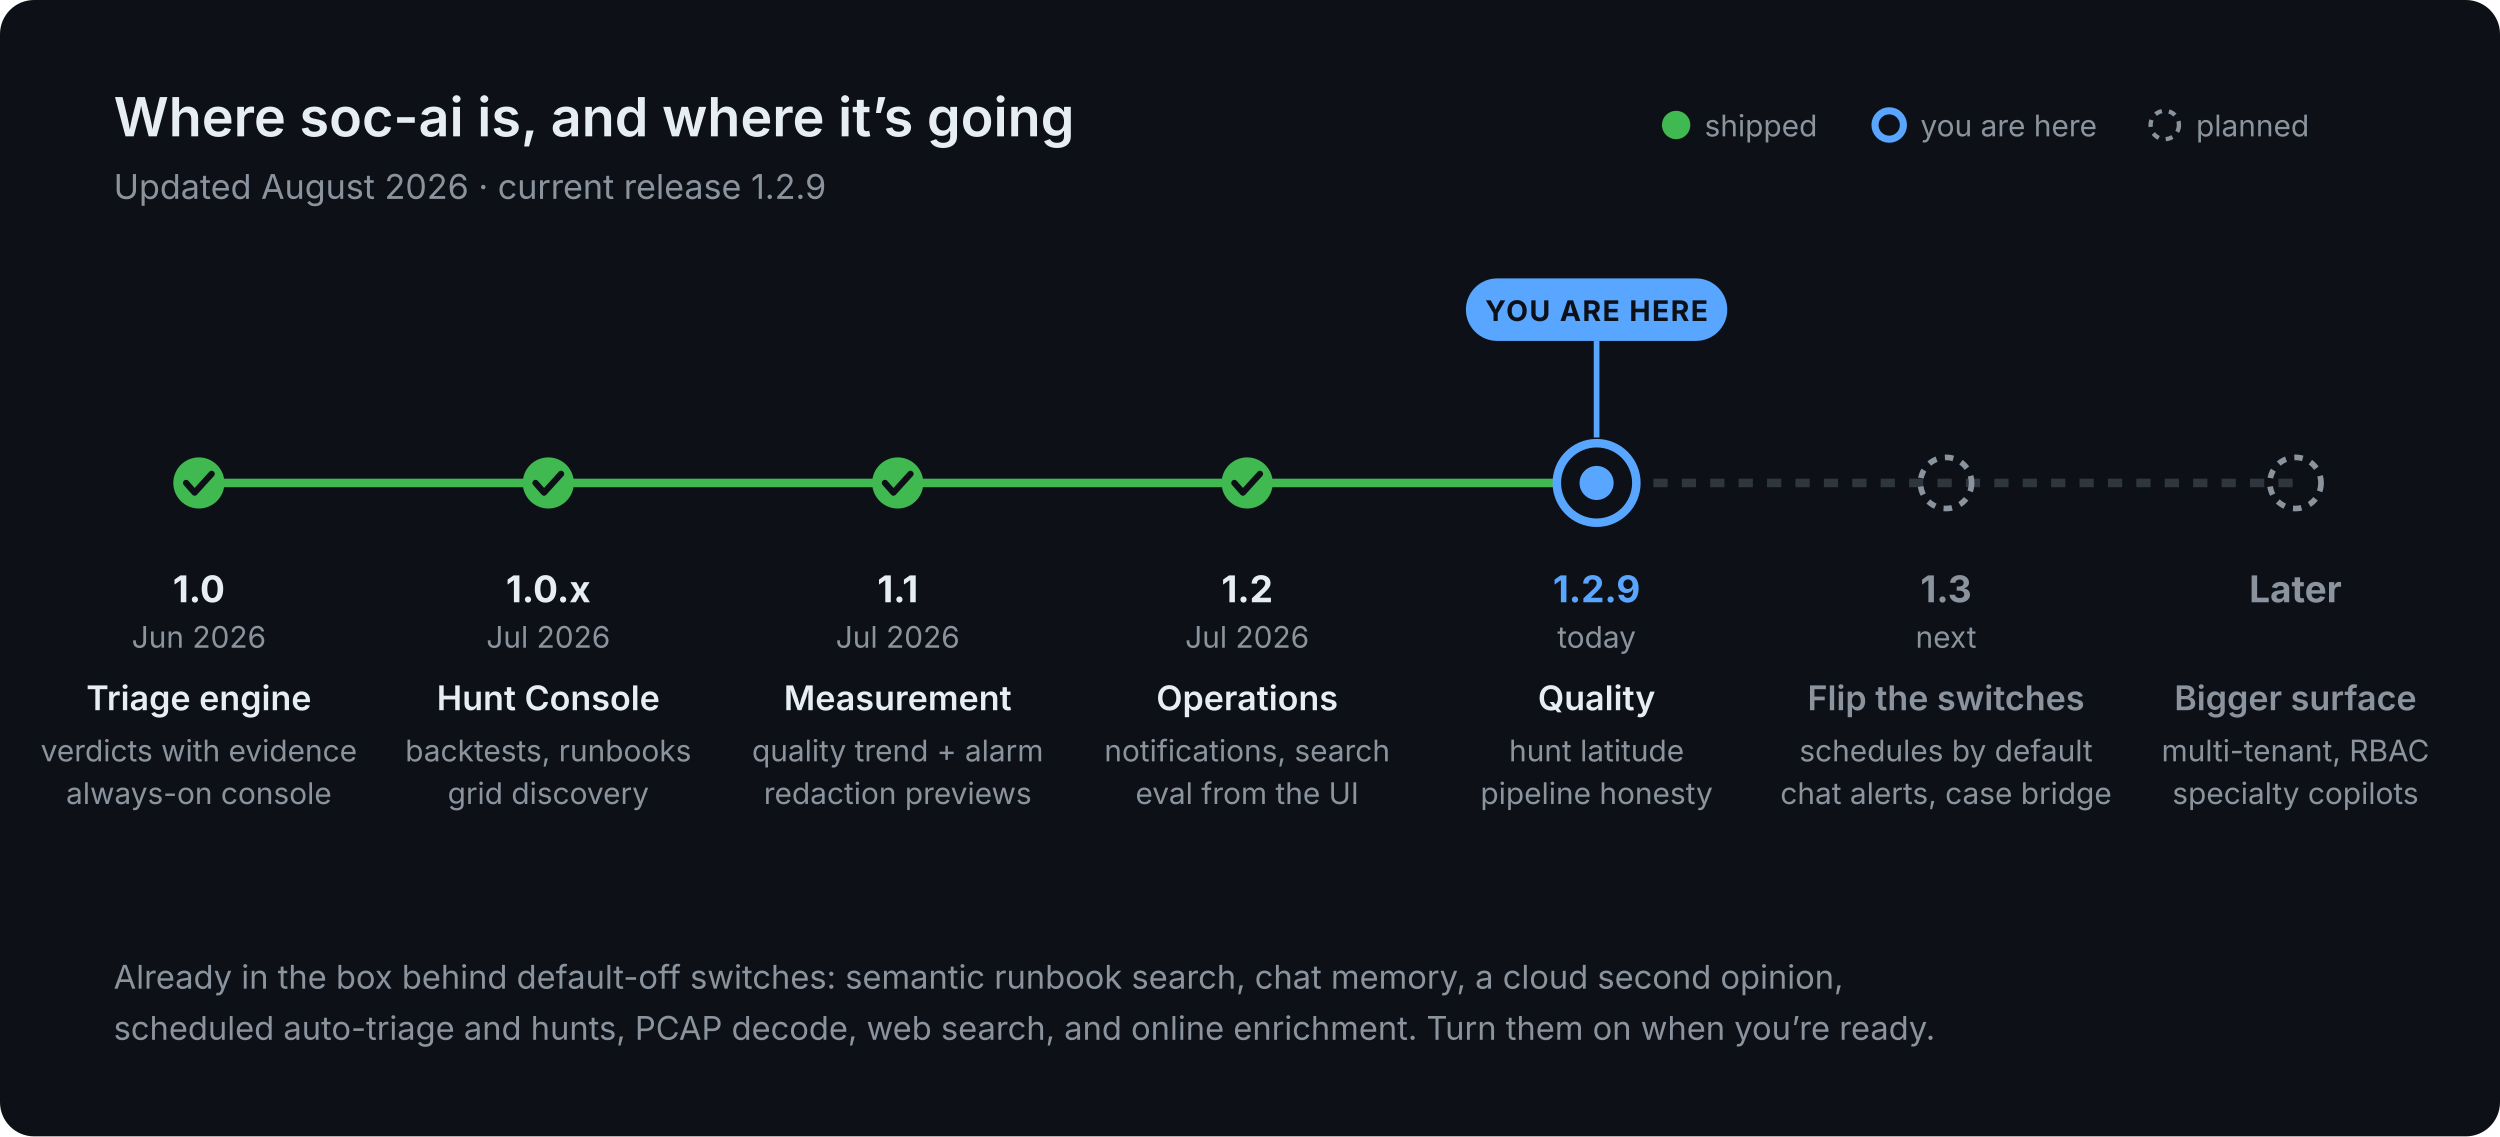
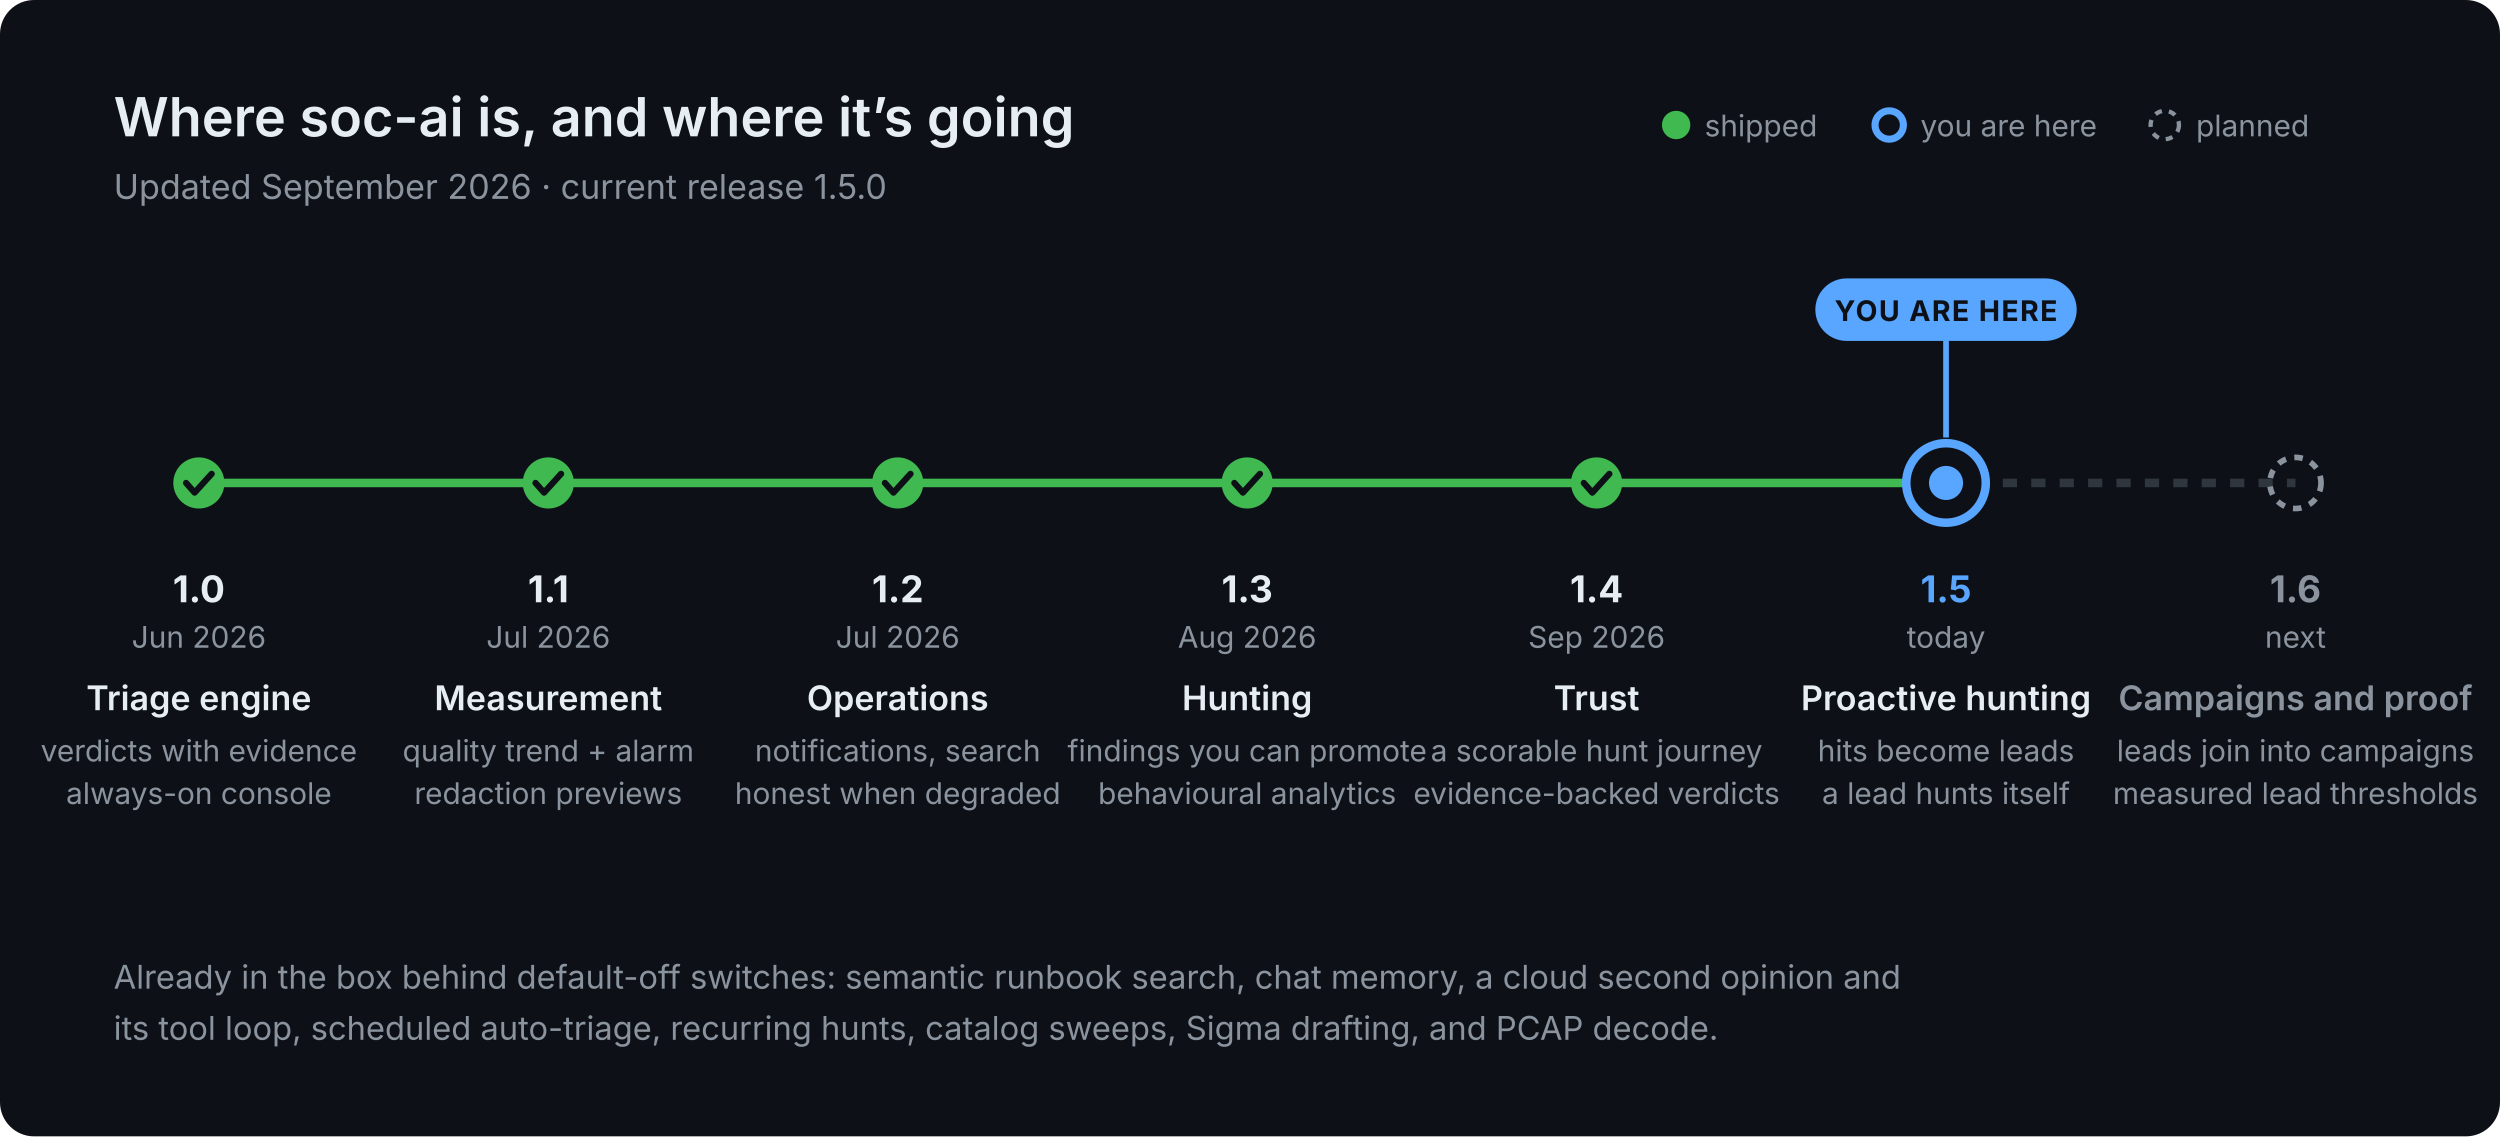
- <svg xmlns="http://www.w3.org/2000/svg" width="880" height="400" viewBox="0 0 880 400" role="img" aria-label="soc-ai roadmap: versions 1.0 through 1.2 shipped, 1.2.9 is current, 1.3 and later are planned">
+ <svg xmlns="http://www.w3.org/2000/svg" width="880" height="400" viewBox="0 0 880 400" role="img" aria-label="soc-ai roadmap: versions 1.0 through 1.5 shipped, 1.5 is current, 1.6 joins leads into campaigns and validates the lead thresholds">
  <style>
    text { font-family: ui-sans-serif, system-ui, -apple-system, "Segoe UI", sans-serif; }
    .title { font-size: 19px; font-weight: 600; fill: #e6edf3; }
    .subtitle { font-size: 12px; fill: #8b949e; }
    .ver { font-size: 13px; font-weight: 700; fill: #e6edf3; }
    .ver-now { font-size: 13px; font-weight: 700; fill: #58a6ff; }
    .ver-future { font-size: 13px; font-weight: 700; fill: #8b949e; }
    .date { font-size: 10.5px; fill: #8b949e; }
    .theme { font-size: 12px; font-weight: 600; fill: #e6edf3; }
    .theme-future { font-size: 12px; font-weight: 600; fill: #8b949e; }
    .detail { font-size: 10.5px; fill: #8b949e; }
    .flag { font-size: 10px; font-weight: 700; fill: #0d1117; letter-spacing: 0.5px; }
    .legend { font-size: 10.5px; fill: #8b949e; }
    .caption { font-size: 11.5px; fill: #8b949e; }
  </style>
  <rect x="0" y="0" width="880" height="400" rx="12" fill="#0d1117" />
  <text x="40" y="48" class="title">Where soc-ai is, and where it’s going</text>
-   <text x="40" y="70" class="subtitle">Updated August 2026 · current release 1.2.9</text>
+   <text x="40" y="70" class="subtitle">Updated September 2026 · current release 1.5.0</text>
  <circle cx="590" cy="44" r="5" fill="#3fb950" />
  <text x="600" y="48" class="legend">shipped</text>
  <circle cx="665" cy="44" r="5" fill="none" stroke="#58a6ff" stroke-width="2.5" />
  <text x="676" y="48" class="legend">you are here</text>
  <circle cx="762" cy="44" r="5" fill="none" stroke="#8b949e" stroke-width="1.5" stroke-dasharray="2.5,2.5" />
  <text x="773" y="48" class="legend">planned</text>
-   <line x1="70" y1="170" x2="562" y2="170" stroke="#3fb950" stroke-width="3" />
-   <line x1="562" y1="170" x2="808" y2="170" stroke="#30363d" stroke-width="3" stroke-dasharray="5,5" />
-   <rect x="516" y="98" width="92" height="22" rx="11" fill="#58a6ff" />
-   <text x="562" y="113" text-anchor="middle" class="flag">YOU ARE HERE</text>
-   <line x1="562" y1="120" x2="562" y2="154" stroke="#58a6ff" stroke-width="2" />
+   <line x1="70" y1="170" x2="685" y2="170" stroke="#3fb950" stroke-width="3" />
+   <line x1="685" y1="170" x2="808" y2="170" stroke="#30363d" stroke-width="3" stroke-dasharray="5,5" />
+   <rect x="639" y="98" width="92" height="22" rx="11" fill="#58a6ff" />
+   <text x="685" y="113" text-anchor="middle" class="flag">YOU ARE HERE</text>
+   <line x1="685" y1="120" x2="685" y2="154" stroke="#58a6ff" stroke-width="2" />
  <circle cx="70" cy="170" r="9" fill="#3fb950" />
  <path d="M 65.5 170 l 3 3.4 l 6 -6.6" stroke="#0d1117" stroke-width="2.2" fill="none" stroke-linecap="round" stroke-linejoin="round" />
  <text x="70" y="212" text-anchor="middle" class="ver">1.0</text>
  <text x="70" y="228" text-anchor="middle" class="date">Jun 2026</text>
  <text x="70" y="250" text-anchor="middle" class="theme">Triage engine</text>
  <text x="70" y="268" text-anchor="middle" class="detail">verdicts with evidence</text>
  <text x="70" y="283" text-anchor="middle" class="detail">always-on console</text>
  <circle cx="193" cy="170" r="9" fill="#3fb950" />
  <path d="M 188.5 170 l 3 3.4 l 6 -6.6" stroke="#0d1117" stroke-width="2.2" fill="none" stroke-linecap="round" stroke-linejoin="round" />
-   <text x="193" y="212" text-anchor="middle" class="ver">1.0.x</text>
+   <text x="193" y="212" text-anchor="middle" class="ver">1.1</text>
  <text x="193" y="228" text-anchor="middle" class="date">Jul 2026</text>
-   <text x="193" y="250" text-anchor="middle" class="theme">Hunt Console</text>
-   <text x="193" y="268" text-anchor="middle" class="detail">backtests, runbooks</text>
-   <text x="193" y="283" text-anchor="middle" class="detail">grid discovery</text>
+   <text x="193" y="250" text-anchor="middle" class="theme">Measurement</text>
+   <text x="193" y="268" text-anchor="middle" class="detail">quality trend + alarm</text>
+   <text x="193" y="283" text-anchor="middle" class="detail">redaction previews</text>
  <circle cx="316" cy="170" r="9" fill="#3fb950" />
  <path d="M 311.5 170 l 3 3.4 l 6 -6.6" stroke="#0d1117" stroke-width="2.2" fill="none" stroke-linecap="round" stroke-linejoin="round" />
-   <text x="316" y="212" text-anchor="middle" class="ver">1.1</text>
+   <text x="316" y="212" text-anchor="middle" class="ver">1.2</text>
  <text x="316" y="228" text-anchor="middle" class="date">Jul 2026</text>
-   <text x="316" y="250" text-anchor="middle" class="theme">Measurement</text>
-   <text x="316" y="268" text-anchor="middle" class="detail">quality trend + alarm</text>
-   <text x="316" y="283" text-anchor="middle" class="detail">redaction previews</text>
+   <text x="316" y="250" text-anchor="middle" class="theme">Operations</text>
+   <text x="316" y="268" text-anchor="middle" class="detail">notifications, search</text>
+   <text x="316" y="283" text-anchor="middle" class="detail">honest when degraded</text>
  <circle cx="439" cy="170" r="9" fill="#3fb950" />
  <path d="M 434.5 170 l 3 3.4 l 6 -6.6" stroke="#0d1117" stroke-width="2.2" fill="none" stroke-linecap="round" stroke-linejoin="round" />
-   <text x="439" y="212" text-anchor="middle" class="ver">1.2</text>
-   <text x="439" y="228" text-anchor="middle" class="date">Jul 2026</text>
-   <text x="439" y="250" text-anchor="middle" class="theme">Operations</text>
-   <text x="439" y="268" text-anchor="middle" class="detail">notifications, search</text>
-   <text x="439" y="283" text-anchor="middle" class="detail">eval from the UI</text>
-   <circle cx="562" cy="170" r="14" fill="#0d1117" stroke="#58a6ff" stroke-width="3" />
-   <circle cx="562" cy="170" r="6" fill="#58a6ff" />
-   <text x="562" y="212" text-anchor="middle" class="ver-now">1.2.9</text>
-   <text x="562" y="228" text-anchor="middle" class="date">today</text>
-   <text x="562" y="250" text-anchor="middle" class="theme">Quality</text>
-   <text x="562" y="268" text-anchor="middle" class="detail">hunt latitude</text>
-   <text x="562" y="283" text-anchor="middle" class="detail">pipeline honesty</text>
-   <circle cx="685" cy="170" r="9" fill="none" stroke="#8b949e" stroke-width="2" stroke-dasharray="3,3" />
-   <text x="685" y="212" text-anchor="middle" class="ver-future">1.3</text>
-   <text x="685" y="228" text-anchor="middle" class="date">next</text>
-   <text x="685" y="250" text-anchor="middle" class="theme-future">Flip the switches</text>
-   <text x="685" y="268" text-anchor="middle" class="detail">schedules by default</text>
-   <text x="685" y="283" text-anchor="middle" class="detail">chat alerts, case bridge</text>
+   <text x="439" y="212" text-anchor="middle" class="ver">1.3</text>
+   <text x="439" y="228" text-anchor="middle" class="date">Aug 2026</text>
+   <text x="439" y="250" text-anchor="middle" class="theme">Hunting</text>
+   <text x="439" y="268" text-anchor="middle" class="detail">findings you can promote</text>
+   <text x="439" y="283" text-anchor="middle" class="detail">behavioural analytics</text>
+   <circle cx="562" cy="170" r="9" fill="#3fb950" />
+   <path d="M 557.5 170 l 3 3.4 l 6 -6.6" stroke="#0d1117" stroke-width="2.2" fill="none" stroke-linecap="round" stroke-linejoin="round" />
+   <text x="562" y="212" text-anchor="middle" class="ver">1.4</text>
+   <text x="562" y="228" text-anchor="middle" class="date">Sep 2026</text>
+   <text x="562" y="250" text-anchor="middle" class="theme">Trust</text>
+   <text x="562" y="268" text-anchor="middle" class="detail">a scorable hunt journey</text>
+   <text x="562" y="283" text-anchor="middle" class="detail">evidence-backed verdicts</text>
+   <circle cx="685" cy="170" r="14" fill="#0d1117" stroke="#58a6ff" stroke-width="3" />
+   <circle cx="685" cy="170" r="6" fill="#58a6ff" />
+   <text x="685" y="212" text-anchor="middle" class="ver-now">1.5</text>
+   <text x="685" y="228" text-anchor="middle" class="date">today</text>
+   <text x="685" y="250" text-anchor="middle" class="theme">Proactive hunting</text>
+   <text x="685" y="268" text-anchor="middle" class="detail">hits become leads</text>
+   <text x="685" y="283" text-anchor="middle" class="detail">a lead hunts itself</text>
  <circle cx="808" cy="170" r="9" fill="none" stroke="#8b949e" stroke-width="2" stroke-dasharray="3,3" />
-   <text x="808" y="212" text-anchor="middle" class="ver-future">Later</text>
-   <text x="808" y="228" text-anchor="middle" class="date"> </text>
-   <text x="808" y="250" text-anchor="middle" class="theme-future">Bigger surface</text>
-   <text x="808" y="268" text-anchor="middle" class="detail">multi-tenant, RBAC</text>
-   <text x="808" y="283" text-anchor="middle" class="detail">specialty copilots</text>
-   <text x="40" y="348" class="caption">Already in the box behind default-off switches: semantic runbook search, chat memory, a cloud second opinion,</text>
-   <text x="40" y="366" class="caption">scheduled auto-triage and hunts, PCAP decode, web search, and online enrichment. Turn them on when you’re ready.</text>
+   <text x="808" y="212" text-anchor="middle" class="ver-future">1.6</text>
+   <text x="808" y="228" text-anchor="middle" class="date">next</text>
+   <text x="808" y="250" text-anchor="middle" class="theme-future">Campaigns and proof</text>
+   <text x="808" y="268" text-anchor="middle" class="detail">leads join into campaigns</text>
+   <text x="808" y="283" text-anchor="middle" class="detail">measured lead thresholds</text>
+   <text x="40" y="348" class="caption">Already in the box behind default-off switches: semantic runbook search, chat memory, a cloud second opinion and</text>
+   <text x="40" y="366" class="caption">its tool loop, scheduled auto-triage, recurring hunts, catalog sweeps, Sigma drafting, and PCAP decode.</text>
</svg>
